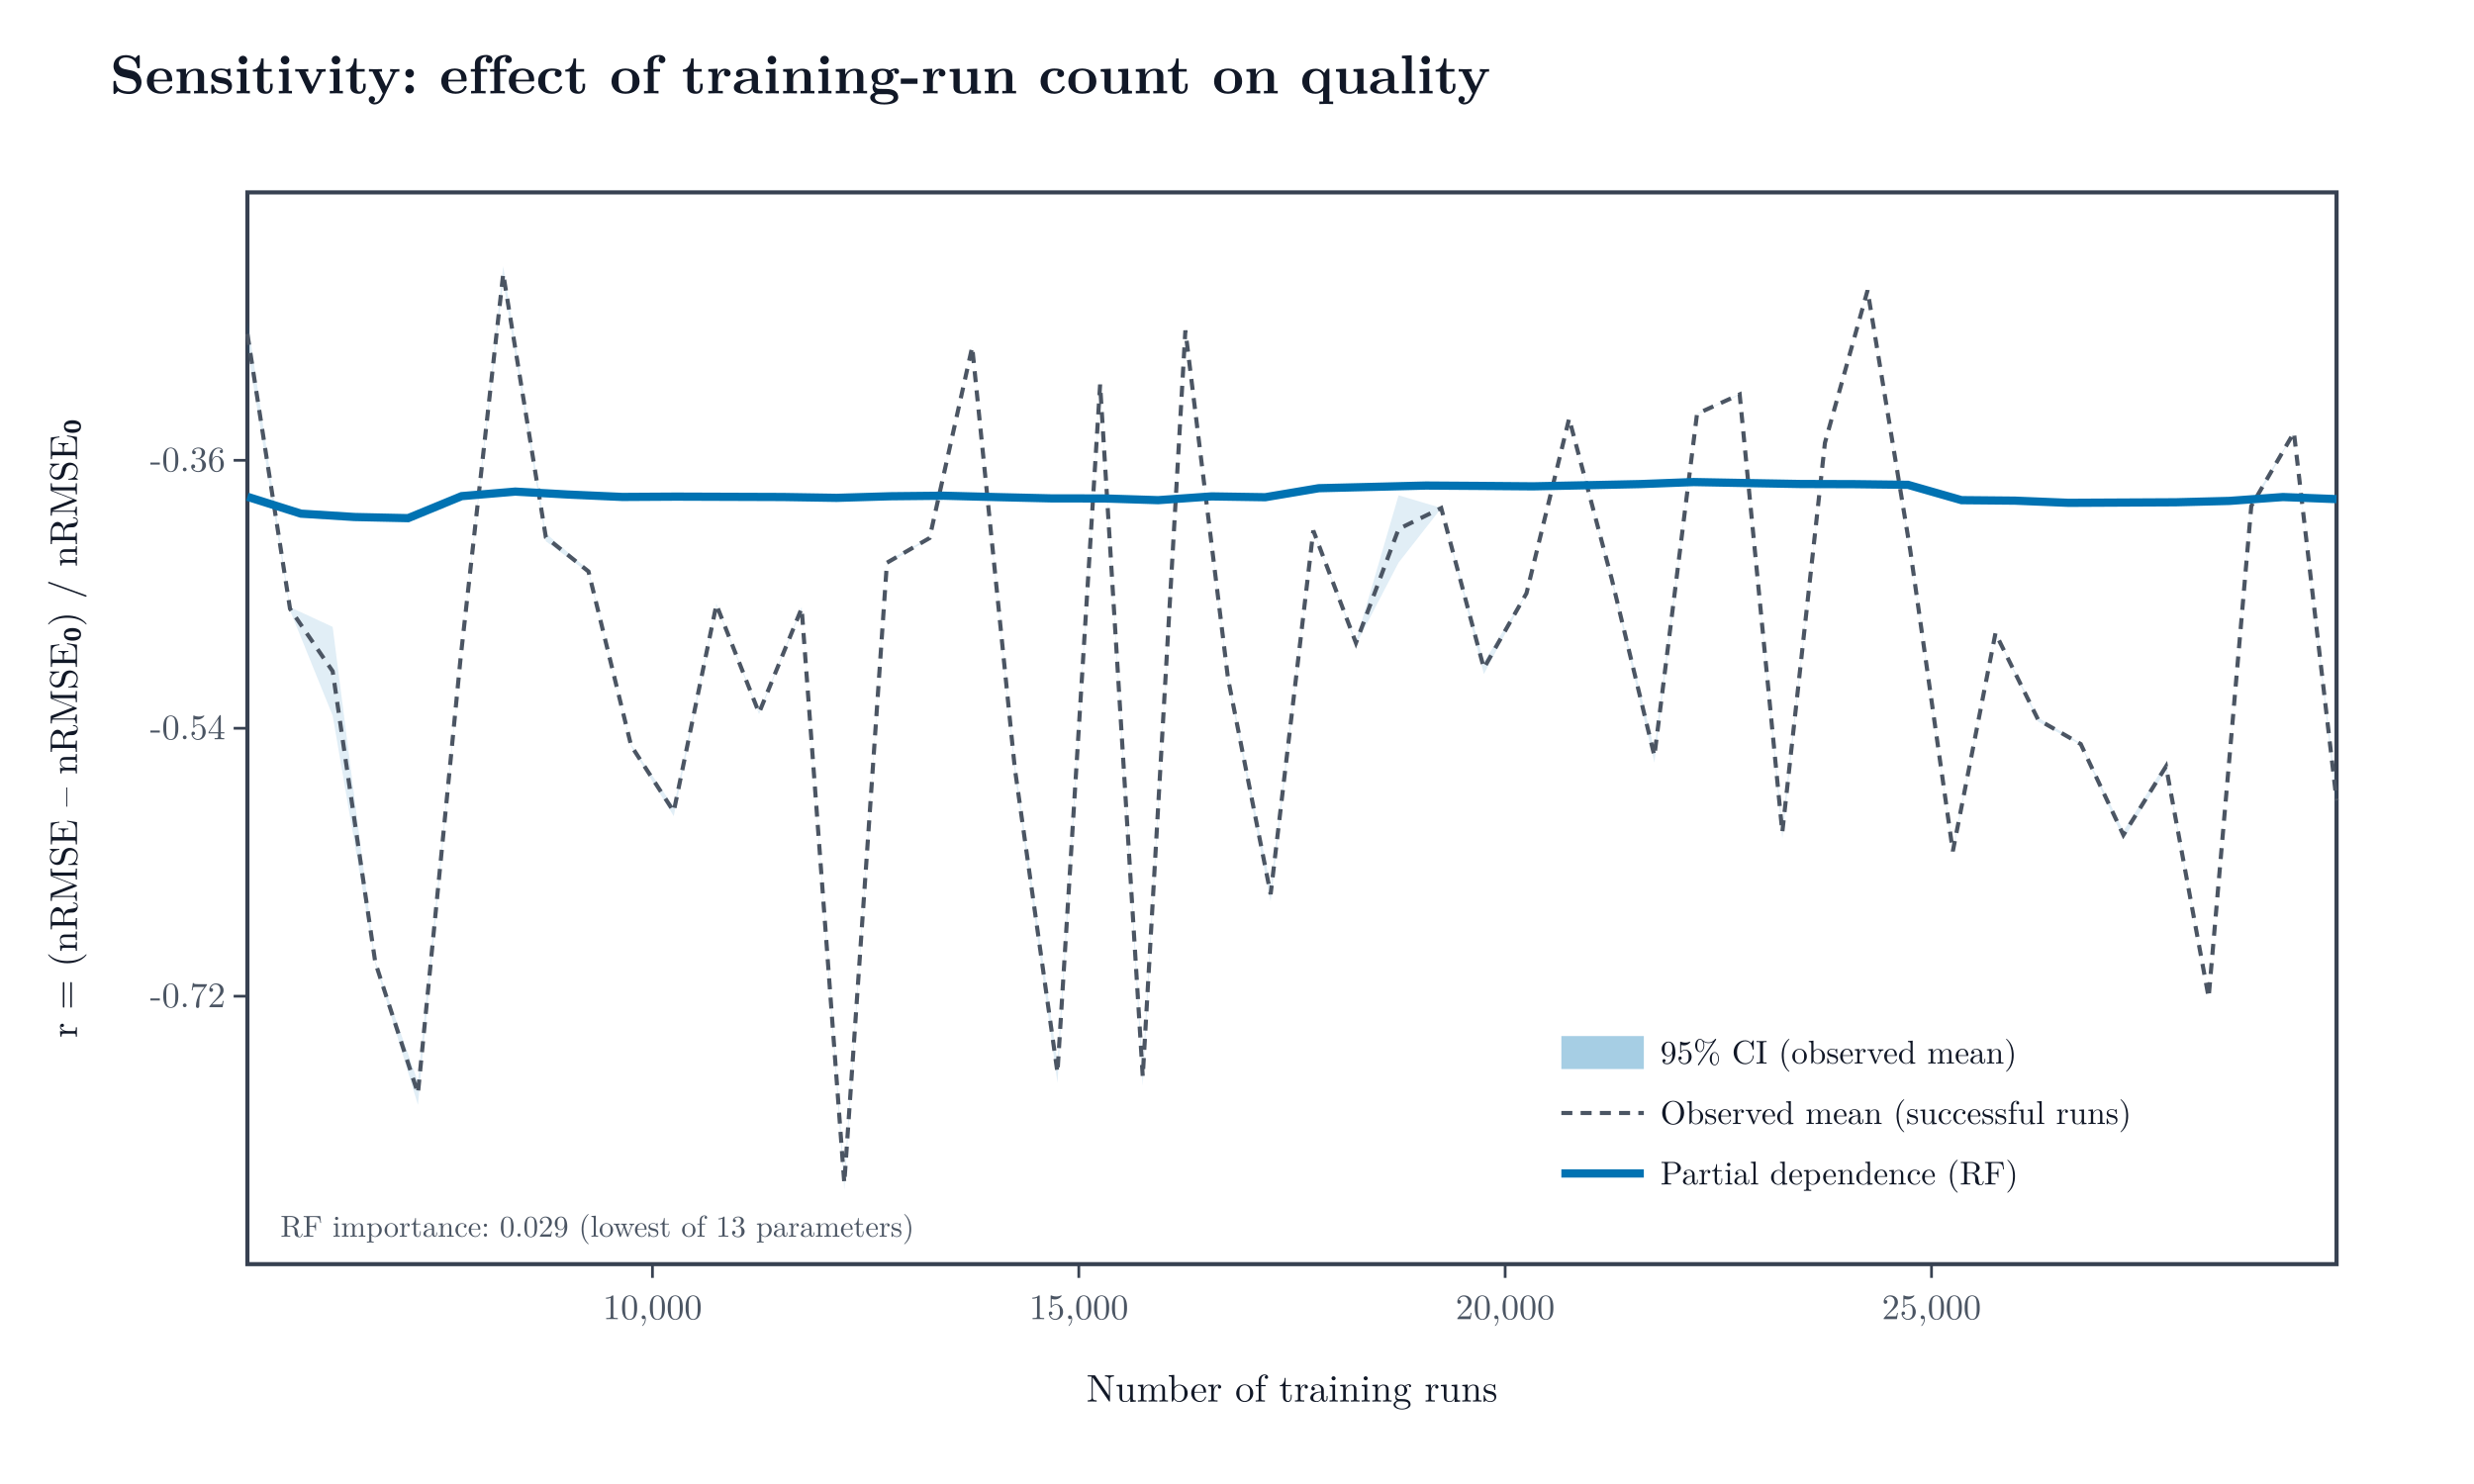
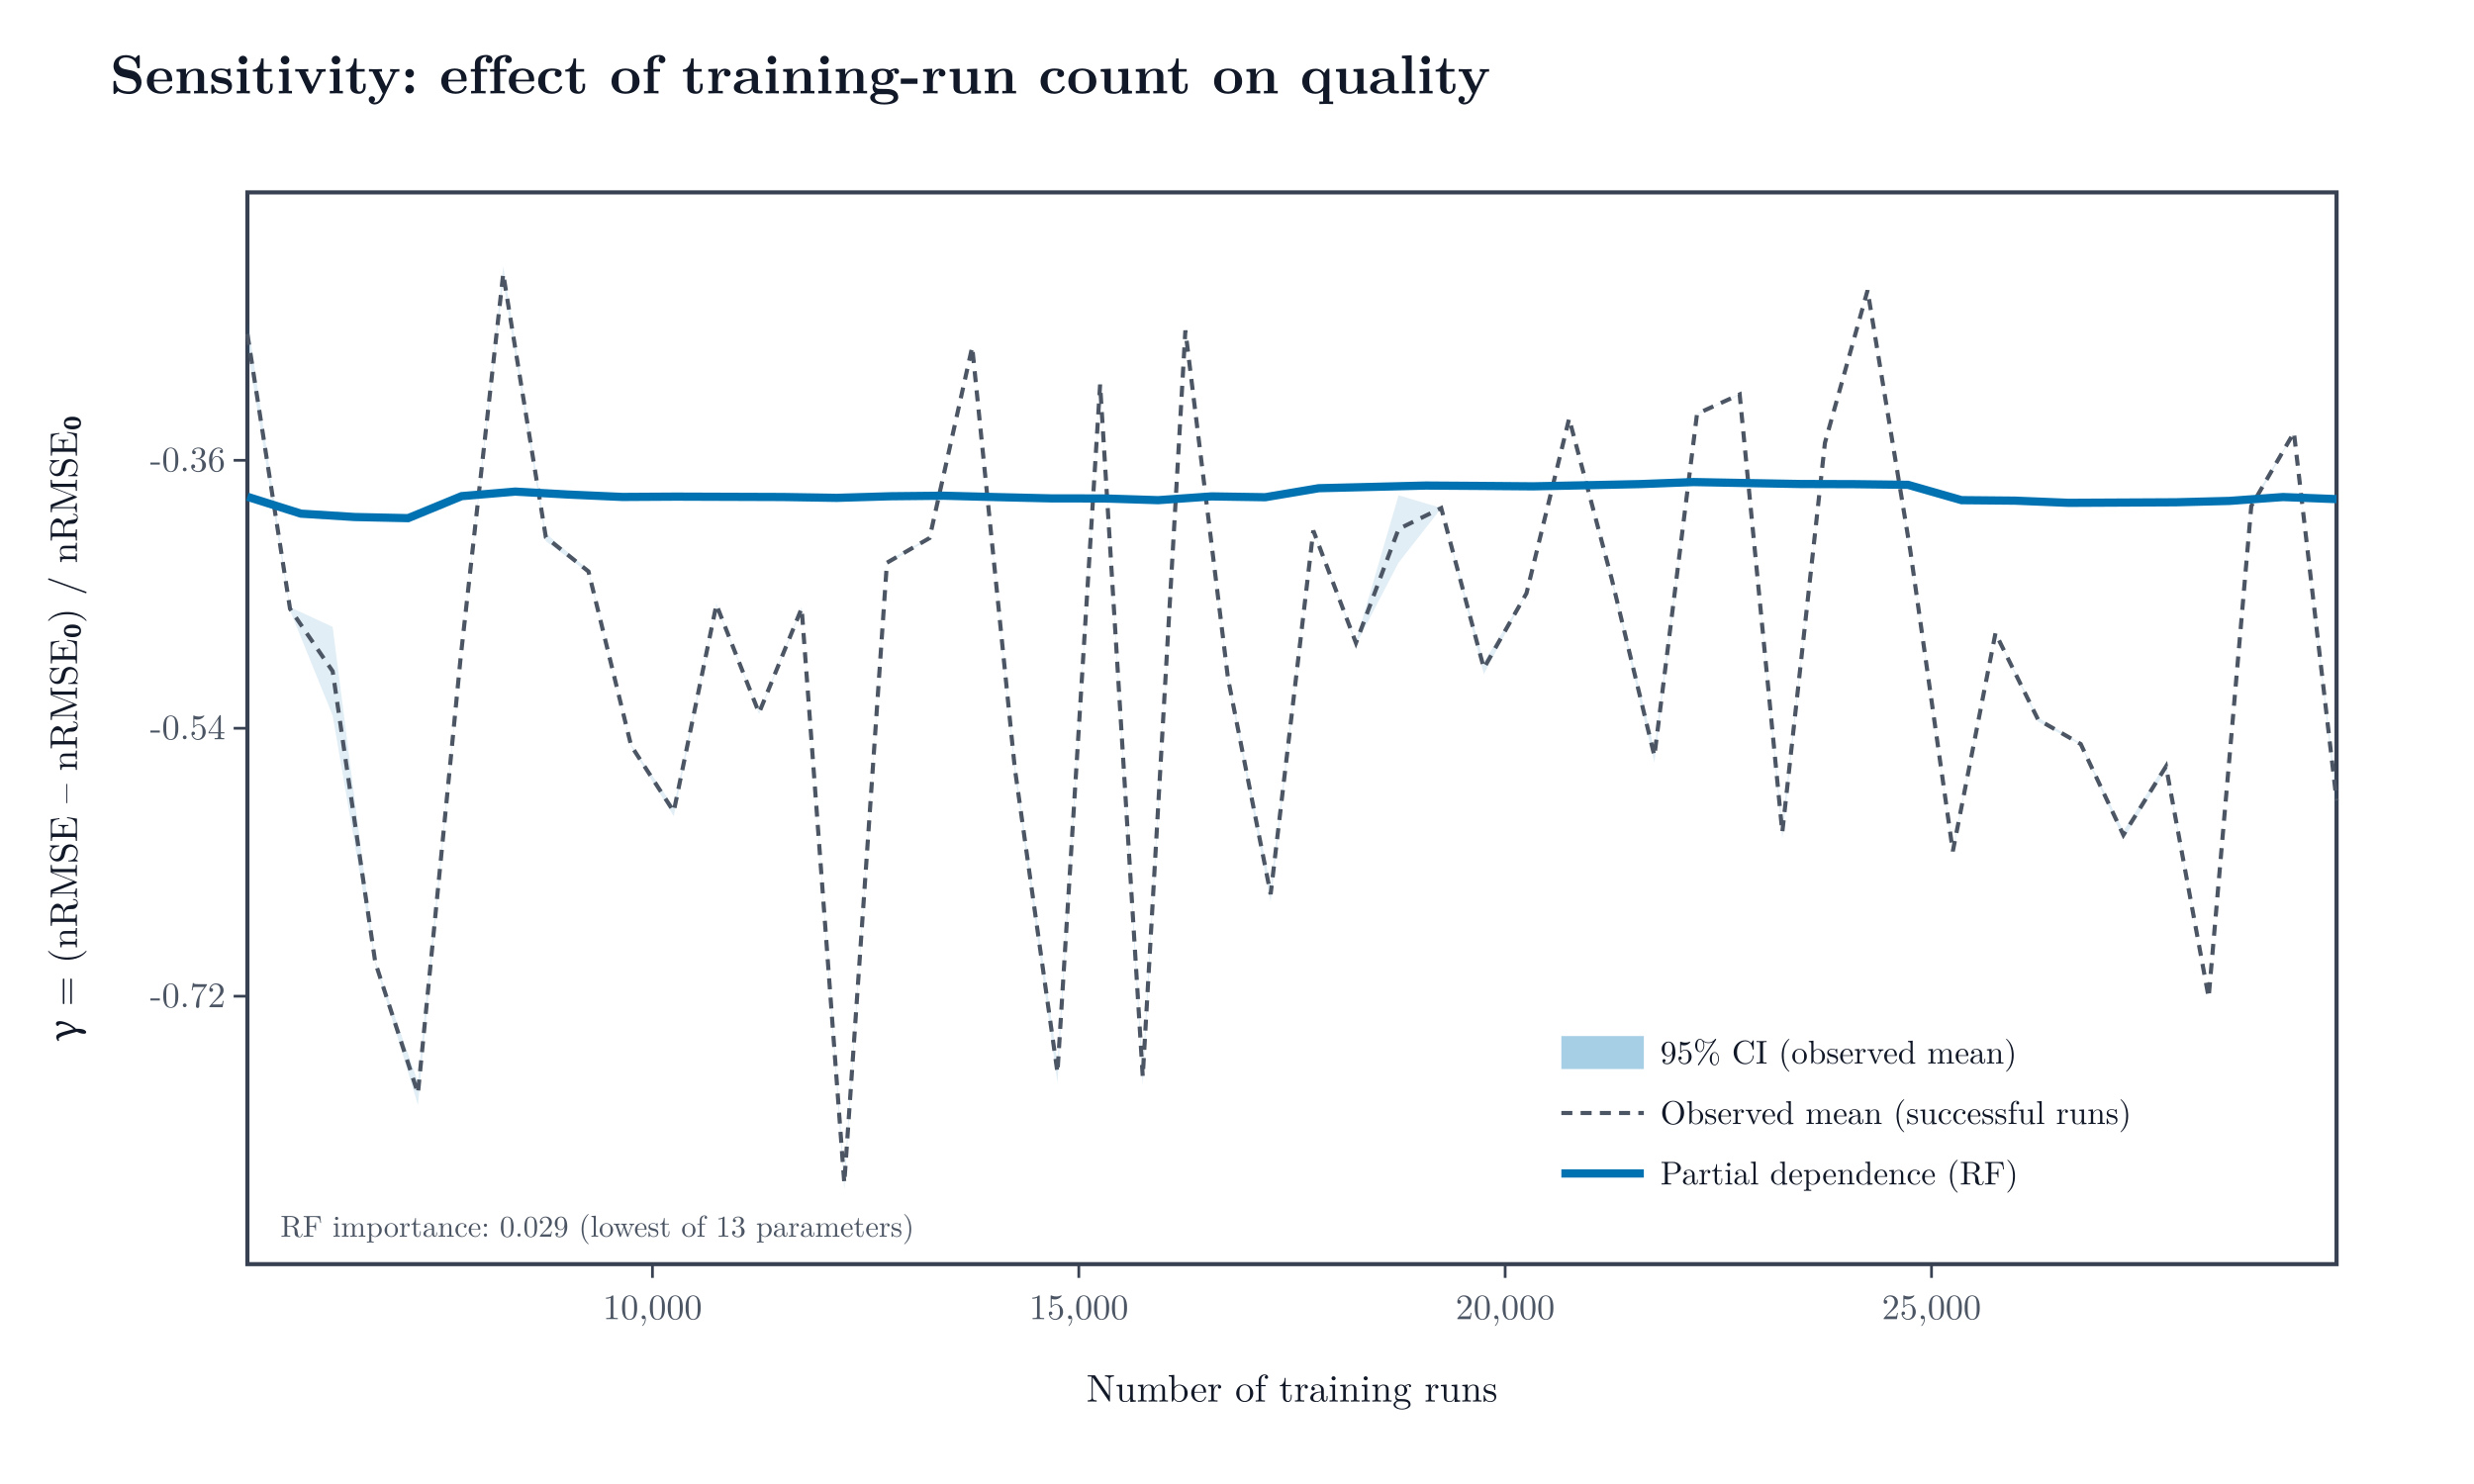
<svg xmlns="http://www.w3.org/2000/svg" width="900" height="540" viewBox="0 0 900 540">
  <rect width="100%" height="100%" fill="#ffffff" />
  <text x="40" y="34" font-family="'CMU Serif', 'Computer Modern', 'Latin Modern Roman', Georgia, serif" font-size="20" font-weight="700" fill="#111827">Sensitivity: effect of training-run count on quality</text>
  <rect x="90" y="70" width="760" height="390" fill="none" stroke="#374151" stroke-width="1.5" />
  <polygon points="90.00,116.23 105.51,220.93 121.02,228.11 136.53,349.78 152.04,393.67 167.55,239.25 183.06,96.90 198.57,194.04 214.08,207.42 229.59,270.93 245.10,293.62 260.61,219.61 276.12,259.00 291.63,220.82 307.14,427.90 322.65,204.25 338.16,195.51 353.67,126.10 369.18,277.92 384.69,386.60 400.20,138.82 415.71,388.43 431.22,119.86 446.73,245.91 462.24,322.68 477.76,192.86 493.27,233.34 508.78,180.23 524.29,184.83 539.80,240.97 555.31,215.80 570.82,152.17 586.33,209.98 601.84,272.61 617.35,150.45 632.86,143.37 648.37,300.57 663.88,161.03 679.39,105.44 694.90,199.43 710.41,308.89 725.92,230.18 741.43,261.15 756.94,270.47 772.45,302.39 787.96,277.67 803.47,362.90 818.98,183.12 834.49,157.29 850.00,288.86 850.00,293.75 834.49,157.49 818.98,185.20 803.47,363.04 787.96,280.12 772.45,305.30 756.94,271.03 741.43,262.60 725.92,230.63 710.41,310.61 694.90,200.80 679.39,105.89 663.88,161.27 648.37,305.12 632.86,143.68 617.35,150.73 601.84,277.56 586.33,211.48 570.82,152.50 555.31,215.99 539.80,245.32 524.29,184.93 508.78,204.74 493.27,234.58 477.76,193.29 462.24,328.10 446.73,247.87 431.22,120.60 415.71,395.06 400.20,141.00 384.69,394.02 369.18,281.33 353.67,126.40 338.16,196.07 322.65,205.28 307.14,433.10 291.63,221.84 276.12,259.84 260.61,220.44 245.10,297.00 229.59,271.70 214.08,208.47 198.57,196.97 183.06,102.33 167.55,239.74 152.04,402.07 136.53,350.71 121.02,260.42 105.51,222.13 90.00,126.82" fill="#0072B2" fill-opacity="0.12" stroke="none" />
  <polyline points="90.00,121.52 105.51,221.53 121.02,244.27 136.53,350.25 152.04,397.87 167.55,239.50 183.06,99.62 198.57,195.50 214.08,207.94 229.59,271.32 245.10,295.31 260.61,220.02 276.12,259.42 291.63,221.33 307.14,430.50 322.65,204.77 338.16,195.79 353.67,126.25 369.18,279.63 384.69,390.31 400.20,139.91 415.71,391.74 431.22,120.23 446.73,246.89 462.24,325.39 477.76,193.07 493.27,233.96 508.78,192.49 524.29,184.88 539.80,243.14 555.31,215.89 570.82,152.33 586.33,210.73 601.84,275.08 617.35,150.59 632.86,143.52 648.37,302.85 663.88,161.15 679.39,105.66 694.90,200.12 710.41,309.75 725.92,230.40 741.43,261.87 756.94,270.75 772.45,303.84 787.96,278.89 803.47,362.97 818.98,184.16 834.49,157.39 850.00,291.31" fill="none" stroke="#4b5563" stroke-width="1.5" stroke-dasharray="4 3" />
  <polyline points="90.00,180.76 109.49,186.91 128.97,188.13 148.46,188.55 167.95,180.53 187.44,178.88 206.92,179.96 226.41,180.83 245.90,180.71 265.38,180.78 284.87,180.85 304.36,181.16 323.85,180.58 343.33,180.38 362.82,180.89 382.31,181.35 401.79,181.38 421.28,182.00 440.77,180.63 460.26,180.93 479.74,177.65 499.23,177.17 518.72,176.68 538.21,176.81 557.69,176.97 577.18,176.57 596.67,176.15 616.15,175.41 635.64,175.78 655.13,176.12 674.62,176.18 694.10,176.42 713.59,182.00 733.08,182.18 752.56,182.97 772.05,182.87 791.54,182.77 811.03,182.27 830.51,180.86 850.00,181.62" fill="none" stroke="#0072B2" stroke-width="3" />
  <rect x="556" y="362" width="282" height="86" fill="#ffffff" fill-opacity="0.85" stroke="none" />
  <rect x="568" y="377.0" width="30" height="12" fill="#0072B2" fill-opacity="0.35" stroke="none" />
  <text x="604" y="387.0" font-family="'CMU Serif', 'Computer Modern', 'Latin Modern Roman', Georgia, serif" font-size="12" fill="#111827">95% CI (observed mean)</text>
  <line x1="568" y1="405.0" x2="598" y2="405.0" stroke="#4b5563" stroke-width="1.5" stroke-dasharray="4 3" />
  <text x="604" y="409.0" font-family="'CMU Serif', 'Computer Modern', 'Latin Modern Roman', Georgia, serif" font-size="12" fill="#111827">Observed mean (successful runs)</text>
  <line x1="568" y1="427.0" x2="598" y2="427.0" stroke="#0072B2" stroke-width="3" />
  <text x="604" y="431.0" font-family="'CMU Serif', 'Computer Modern', 'Latin Modern Roman', Georgia, serif" font-size="12" fill="#111827">Partial dependence (RF)</text>
  <line x1="237.35" y1="460" x2="237.35" y2="465" stroke="#374151" stroke-width="1" />
  <text x="237.35" y="480" text-anchor="middle" font-family="'CMU Serif', 'Computer Modern', 'Latin Modern Roman', Georgia, serif" font-size="13" fill="#4b5563">10,000</text>
  <line x1="392.45" y1="460" x2="392.45" y2="465" stroke="#374151" stroke-width="1" />
  <text x="392.45" y="480" text-anchor="middle" font-family="'CMU Serif', 'Computer Modern', 'Latin Modern Roman', Georgia, serif" font-size="13" fill="#4b5563">15,000</text>
  <line x1="547.55" y1="460" x2="547.55" y2="465" stroke="#374151" stroke-width="1" />
  <text x="547.55" y="480" text-anchor="middle" font-family="'CMU Serif', 'Computer Modern', 'Latin Modern Roman', Georgia, serif" font-size="13" fill="#4b5563">20,000</text>
  <line x1="702.65" y1="460" x2="702.65" y2="465" stroke="#374151" stroke-width="1" />
  <text x="702.65" y="480" text-anchor="middle" font-family="'CMU Serif', 'Computer Modern', 'Latin Modern Roman', Georgia, serif" font-size="13" fill="#4b5563">25,000</text>
  <line x1="85" y1="362.50" x2="90" y2="362.50" stroke="#374151" stroke-width="1" />
  <text x="82" y="366.50" text-anchor="end" font-family="'CMU Serif', 'Computer Modern', 'Latin Modern Roman', Georgia, serif" font-size="13" fill="#4b5563">-0.72</text>
  <line x1="85" y1="265.00" x2="90" y2="265.00" stroke="#374151" stroke-width="1" />
  <text x="82" y="269.00" text-anchor="end" font-family="'CMU Serif', 'Computer Modern', 'Latin Modern Roman', Georgia, serif" font-size="13" fill="#4b5563">-0.54</text>
  <line x1="85" y1="167.50" x2="90" y2="167.50" stroke="#374151" stroke-width="1" />
  <text x="82" y="171.50" text-anchor="end" font-family="'CMU Serif', 'Computer Modern', 'Latin Modern Roman', Georgia, serif" font-size="13" fill="#4b5563">-0.36</text>
  <text x="470" y="510" text-anchor="middle" font-family="'CMU Serif', 'Computer Modern', 'Latin Modern Roman', Georgia, serif" font-size="14" fill="#111827">Number of training runs</text>
-   <text x="28" y="265" transform="rotate(-90 28 265)" text-anchor="middle" font-family="'CMU Serif', 'Computer Modern', 'Latin Modern Roman', Georgia, serif" font-size="14" fill="#111827">r = (nRMSE – nRMSE₀) / nRMSE₀</text>
+   <text x="28" y="265" transform="rotate(-90 28 265)" text-anchor="middle" font-family="'CMU Serif', 'Computer Modern', 'Latin Modern Roman', Georgia, serif" font-size="14" fill="#111827">γ = (nRMSE – nRMSE₀) / nRMSE₀</text>
  <text x="102" y="450" font-family="'CMU Serif', 'Computer Modern', 'Latin Modern Roman', Georgia, serif" font-size="11" fill="#4b5563">RF importance: 0.029 (lowest of 13 parameters)</text>
</svg>
